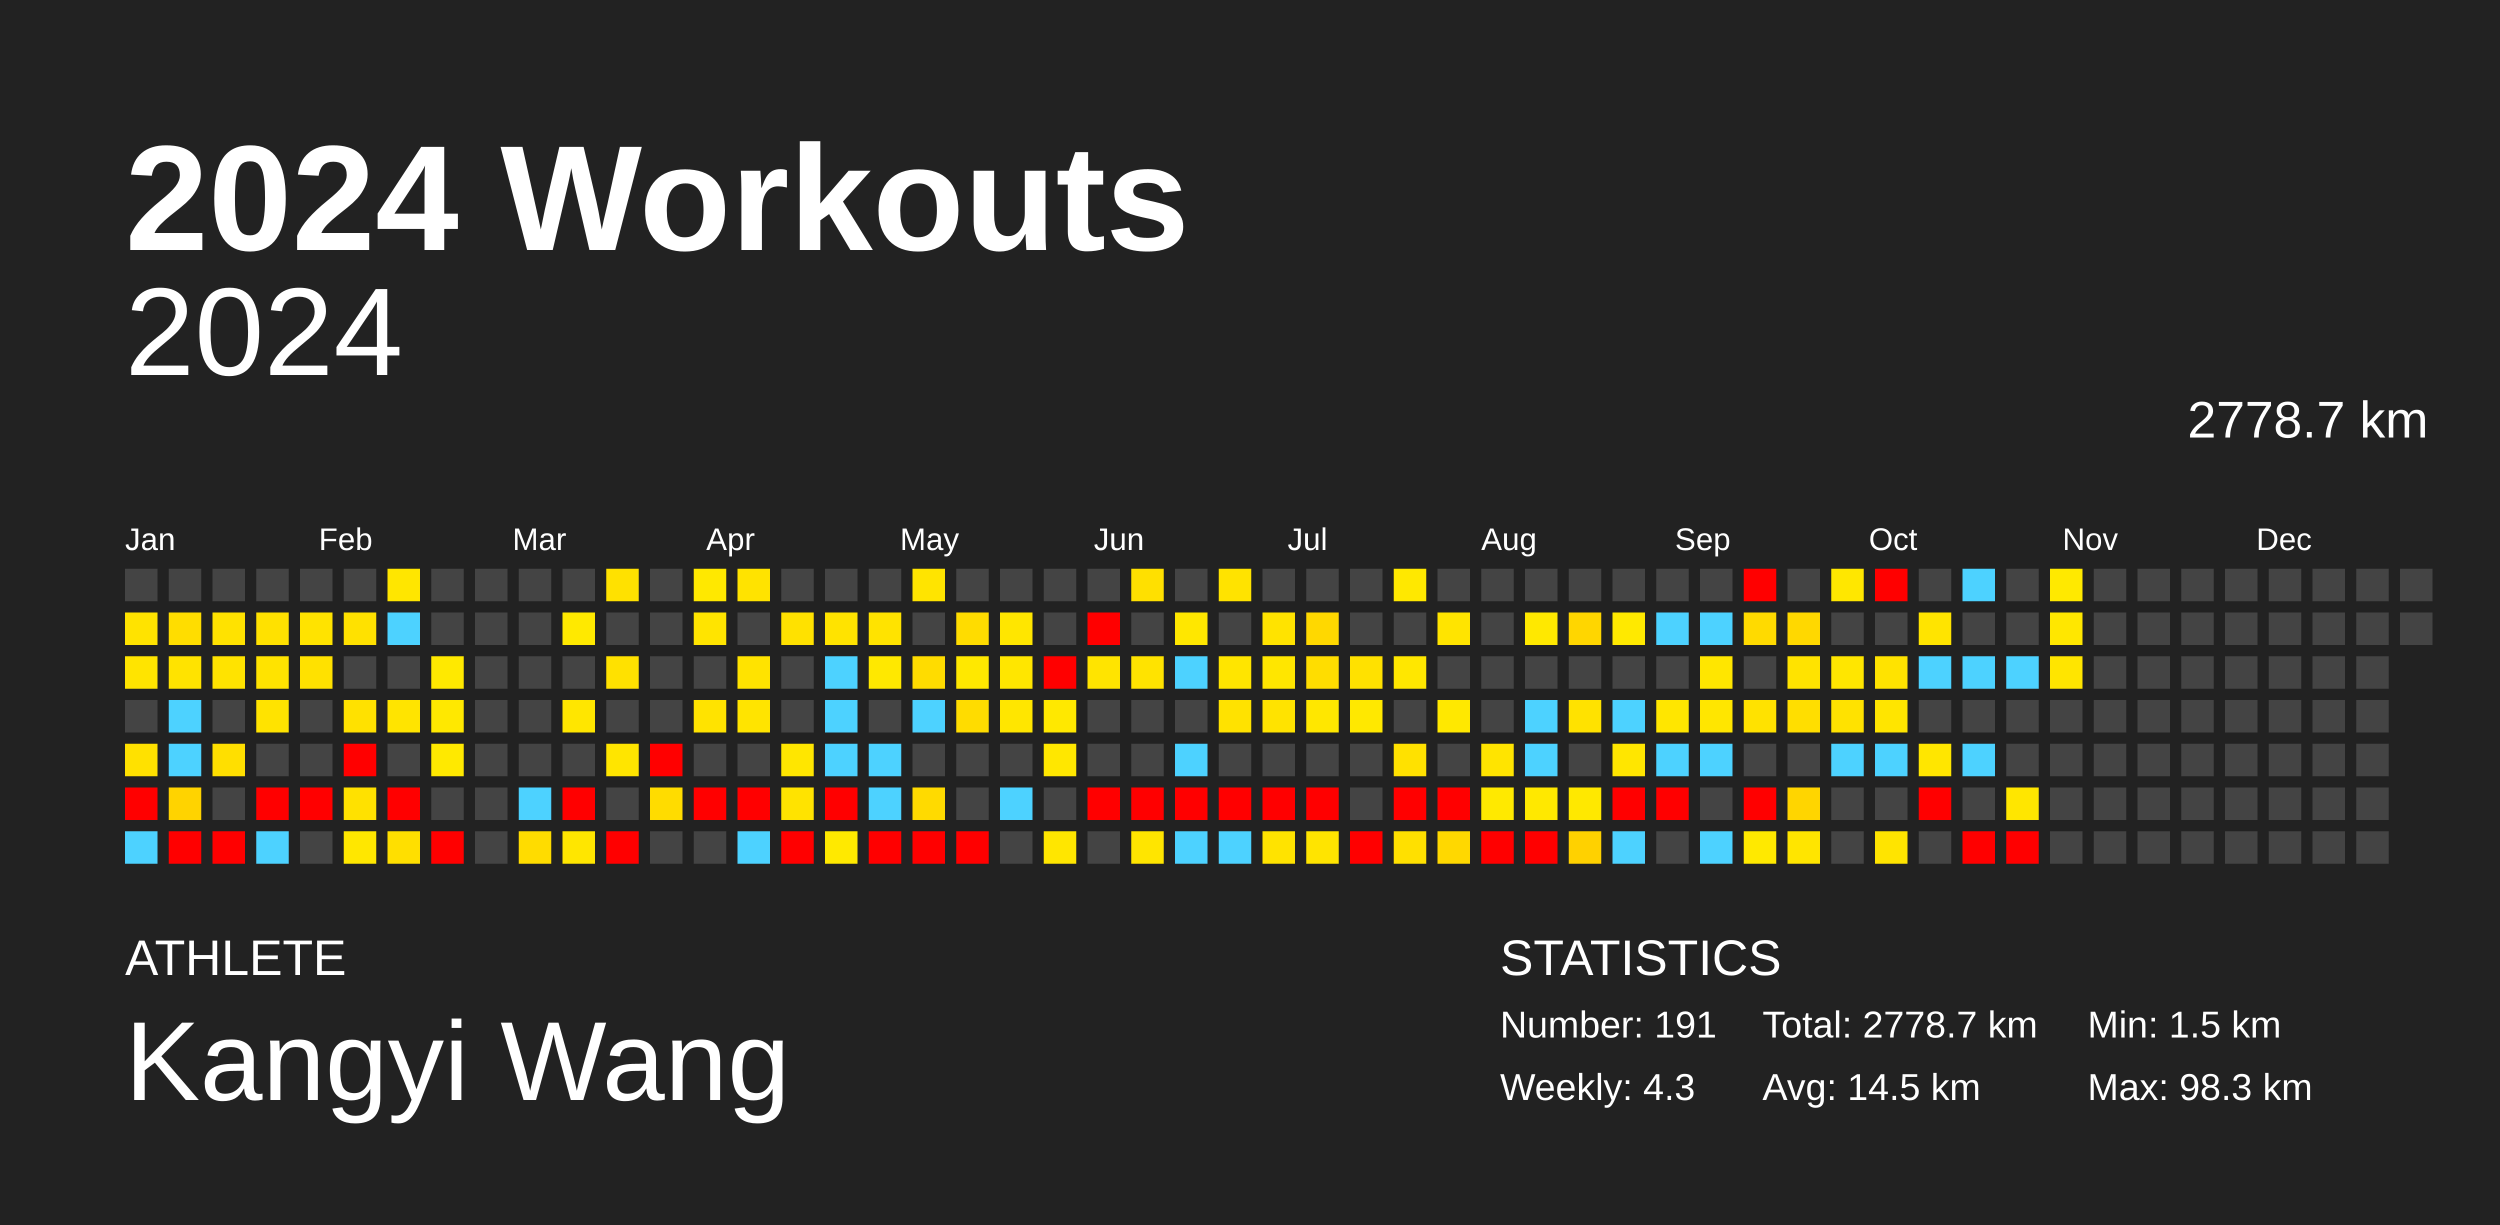
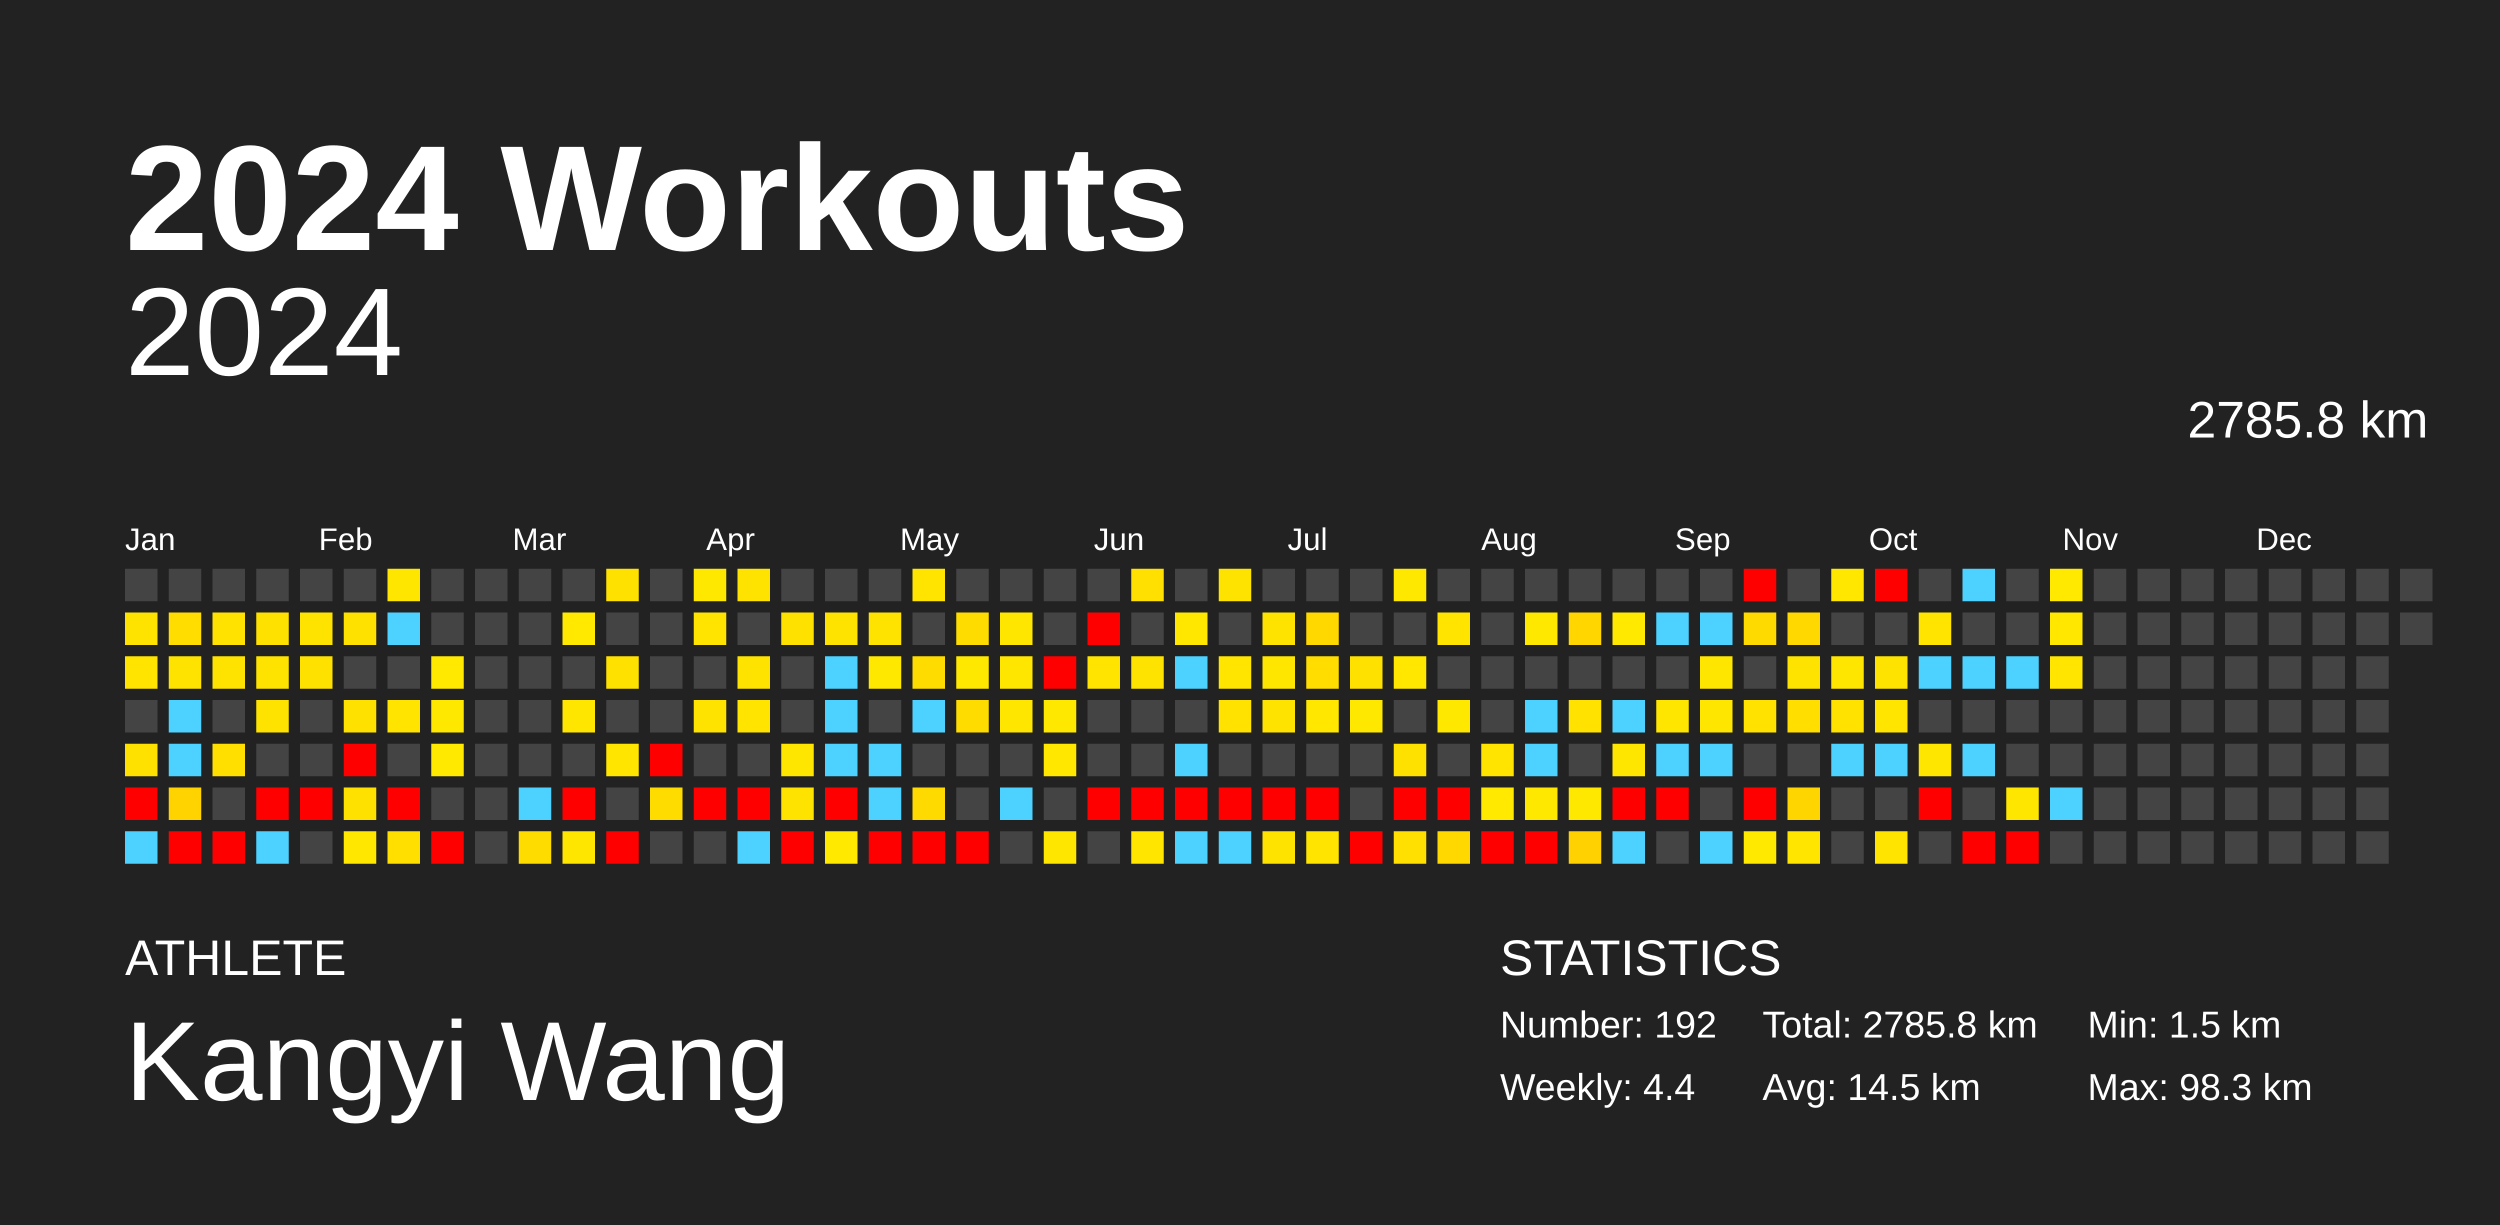
<svg xmlns="http://www.w3.org/2000/svg" baseProfile="full" height="98mm" version="1.1" viewBox="0,0,200,98" width="200mm">
  <defs />
  <rect fill="#222222" height="98" width="200" x="0" y="0" />
  <text fill="#FFFFFF" style="font-size:12px; font-family:Arial; font-weight:bold;" x="10" y="20">2024 Workouts</text>
  <text fill="#FFFFFF" style="font-size:4px; font-family:Arial" x="10" y="78">ATHLETE</text>
  <text fill="#FFFFFF" style="font-size:9px; font-family:Arial" x="10" y="88">Kangyi Wang</text>
  <text fill="#FFFFFF" style="font-size:4px; font-family:Arial" x="120" y="78">STATISTICS</text>
-   <text fill="#FFFFFF" style="font-size:3px; font-family:Arial" x="120" y="83">Number: 191</text>
-   <text fill="#FFFFFF" style="font-size:3px; font-family:Arial" x="120" y="88">Weekly: 4.3</text>
-   <text fill="#FFFFFF" style="font-size:3px; font-family:Arial" x="141" y="83">Total: 2778.7 km</text>
+   <text fill="#FFFFFF" style="font-size:3px; font-family:Arial" x="120" y="83">Number: 192</text>
+   <text fill="#FFFFFF" style="font-size:3px; font-family:Arial" x="120" y="88">Weekly: 4.4</text>
+   <text fill="#FFFFFF" style="font-size:3px; font-family:Arial" x="141" y="83">Total: 2785.8 km</text>
  <text fill="#FFFFFF" style="font-size:3px; font-family:Arial" x="141" y="88">Avg: 14.5 km</text>
  <text fill="#FFFFFF" style="font-size:3px; font-family:Arial" x="167" y="83">Min: 1.5 km</text>
  <text fill="#FFFFFF" style="font-size:3px; font-family:Arial" x="167" y="88">Max: 98.3 km</text>
  <text alignment-baseline="hanging" fill="#FFFFFF" style="font-size:10.0px; font-family:Arial;" x="10" y="30">2024</text>
-   <text alignment-baseline="hanging" fill="#FFFFFF" style="font-size:4.125px; font-family:Arial;" x="175" y="35">2778.7 km</text>
+   <text alignment-baseline="hanging" fill="#FFFFFF" style="font-size:4.125px; font-family:Arial;" x="175" y="35">2785.8 km</text>
  <text fill="#FFFFFF" style="font-size:2.5px; font-family:Arial" x="10.0" y="44">Jan</text>
  <text fill="#FFFFFF" style="font-size:2.5px; font-family:Arial" x="25.5" y="44">Feb</text>
  <text fill="#FFFFFF" style="font-size:2.5px; font-family:Arial" x="41.0" y="44">Mar</text>
  <text fill="#FFFFFF" style="font-size:2.5px; font-family:Arial" x="56.5" y="44">Apr</text>
  <text fill="#FFFFFF" style="font-size:2.5px; font-family:Arial" x="72.0" y="44">May</text>
  <text fill="#FFFFFF" style="font-size:2.5px; font-family:Arial" x="87.5" y="44">Jun</text>
  <text fill="#FFFFFF" style="font-size:2.5px; font-family:Arial" x="103.0" y="44">Jul</text>
  <text fill="#FFFFFF" style="font-size:2.5px; font-family:Arial" x="118.5" y="44">Aug</text>
  <text fill="#FFFFFF" style="font-size:2.5px; font-family:Arial" x="134.0" y="44">Sep</text>
  <text fill="#FFFFFF" style="font-size:2.5px; font-family:Arial" x="149.5" y="44">Oct</text>
  <text fill="#FFFFFF" style="font-size:2.5px; font-family:Arial" x="165.0" y="44">Nov</text>
  <text fill="#FFFFFF" style="font-size:2.5px; font-family:Arial" x="180.5" y="44">Dec</text>
  <rect fill="#444444" height="2.6" width="2.6" x="10.0" y="45.5" />
  <rect fill="#ffe300" height="2.6" width="2.6" x="10.0" y="49.0" />
  <rect fill="#ffe400" height="2.6" width="2.6" x="10.0" y="52.5" />
  <rect fill="#444444" height="2.6" width="2.6" x="10.0" y="56.0" />
  <rect fill="#ffe100" height="2.6" width="2.6" x="10.0" y="59.5" />
  <rect fill="red" height="2.6" width="2.6" x="10.0" y="63.0" />
  <rect fill="#4dd2ff" height="2.6" width="2.6" x="10.0" y="66.5" />
  <rect fill="#444444" height="2.6" width="2.6" x="13.5" y="45.5" />
  <rect fill="#ffdd00" height="2.6" width="2.6" x="13.5" y="49.0" />
  <rect fill="#ffe300" height="2.6" width="2.6" x="13.5" y="52.5" />
  <rect fill="#4dd2ff" height="2.6" width="2.6" x="13.5" y="56.0" />
  <rect fill="#4dd2ff" height="2.6" width="2.6" x="13.5" y="59.5" />
  <rect fill="#ffd300" height="2.6" width="2.6" x="13.5" y="63.0" />
  <rect fill="red" height="2.6" width="2.6" x="13.5" y="66.5" />
  <rect fill="#444444" height="2.6" width="2.6" x="17.0" y="45.5" />
  <rect fill="#ffe200" height="2.6" width="2.6" x="17.0" y="49.0" />
  <rect fill="#ffe300" height="2.6" width="2.6" x="17.0" y="52.5" />
  <rect fill="#444444" height="2.6" width="2.6" x="17.0" y="56.0" />
  <rect fill="#ffdf00" height="2.6" width="2.6" x="17.0" y="59.5" />
  <rect fill="#444444" height="2.6" width="2.6" x="17.0" y="63.0" />
  <rect fill="red" height="2.6" width="2.6" x="17.0" y="66.5" />
  <rect fill="#444444" height="2.6" width="2.6" x="20.5" y="45.5" />
  <rect fill="#ffe100" height="2.6" width="2.6" x="20.5" y="49.0" />
  <rect fill="#ffe300" height="2.6" width="2.6" x="20.5" y="52.5" />
  <rect fill="#ffe300" height="2.6" width="2.6" x="20.5" y="56.0" />
  <rect fill="#444444" height="2.6" width="2.6" x="20.5" y="59.5" />
  <rect fill="red" height="2.6" width="2.6" x="20.5" y="63.0" />
  <rect fill="#4dd2ff" height="2.6" width="2.6" x="20.5" y="66.5" />
  <rect fill="#444444" height="2.6" width="2.6" x="24.0" y="45.5" />
  <rect fill="#ffe300" height="2.6" width="2.6" x="24.0" y="49.0" />
  <rect fill="#ffe100" height="2.6" width="2.6" x="24.0" y="52.5" />
  <rect fill="#444444" height="2.6" width="2.6" x="24.0" y="56.0" />
  <rect fill="#444444" height="2.6" width="2.6" x="24.0" y="59.5" />
  <rect fill="red" height="2.6" width="2.6" x="24.0" y="63.0" />
  <rect fill="#444444" height="2.6" width="2.6" x="24.0" y="66.5" />
  <rect fill="#444444" height="2.6" width="2.6" x="27.5" y="45.5" />
  <rect fill="#ffe100" height="2.6" width="2.6" x="27.5" y="49.0" />
  <rect fill="#444444" height="2.6" width="2.6" x="27.5" y="52.5" />
  <rect fill="#ffe100" height="2.6" width="2.6" x="27.5" y="56.0" />
  <rect fill="red" height="2.6" width="2.6" x="27.5" y="59.5" />
  <rect fill="#ffe100" height="2.6" width="2.6" x="27.5" y="63.0" />
  <rect fill="#ffe700" height="2.6" width="2.6" x="27.5" y="66.5" />
  <rect fill="#ffe600" height="2.6" width="2.6" x="31.0" y="45.5" />
  <rect fill="#4dd2ff" height="2.6" width="2.6" x="31.0" y="49.0" />
  <rect fill="#444444" height="2.6" width="2.6" x="31.0" y="52.5" />
  <rect fill="#ffe400" height="2.6" width="2.6" x="31.0" y="56.0" />
  <rect fill="#444444" height="2.6" width="2.6" x="31.0" y="59.5" />
  <rect fill="red" height="2.6" width="2.6" x="31.0" y="63.0" />
  <rect fill="#ffdf00" height="2.6" width="2.6" x="31.0" y="66.5" />
  <rect fill="#444444" height="2.6" width="2.6" x="34.5" y="45.5" />
  <rect fill="#444444" height="2.6" width="2.6" x="34.5" y="49.0" />
  <rect fill="#ffe900" height="2.6" width="2.6" x="34.5" y="52.5" />
  <rect fill="#ffe800" height="2.6" width="2.6" x="34.5" y="56.0" />
  <rect fill="#ffe900" height="2.6" width="2.6" x="34.5" y="59.5" />
  <rect fill="#444444" height="2.6" width="2.6" x="34.5" y="63.0" />
  <rect fill="red" height="2.6" width="2.6" x="34.5" y="66.5" />
  <rect fill="#444444" height="2.6" width="2.6" x="38.0" y="45.5" />
  <rect fill="#444444" height="2.6" width="2.6" x="38.0" y="49.0" />
  <rect fill="#444444" height="2.6" width="2.6" x="38.0" y="52.5" />
  <rect fill="#444444" height="2.6" width="2.6" x="38.0" y="56.0" />
  <rect fill="#444444" height="2.6" width="2.6" x="38.0" y="59.5" />
  <rect fill="#444444" height="2.6" width="2.6" x="38.0" y="63.0" />
  <rect fill="#444444" height="2.6" width="2.6" x="38.0" y="66.5" />
  <rect fill="#444444" height="2.6" width="2.6" x="41.5" y="45.5" />
  <rect fill="#444444" height="2.6" width="2.6" x="41.5" y="49.0" />
  <rect fill="#444444" height="2.6" width="2.6" x="41.5" y="52.5" />
  <rect fill="#444444" height="2.6" width="2.6" x="41.5" y="56.0" />
  <rect fill="#444444" height="2.6" width="2.6" x="41.5" y="59.5" />
  <rect fill="#4dd2ff" height="2.6" width="2.6" x="41.5" y="63.0" />
  <rect fill="#ffdc00" height="2.6" width="2.6" x="41.5" y="66.5" />
  <rect fill="#444444" height="2.6" width="2.6" x="45.0" y="45.5" />
  <rect fill="#ffe900" height="2.6" width="2.6" x="45.0" y="49.0" />
  <rect fill="#444444" height="2.6" width="2.6" x="45.0" y="52.5" />
  <rect fill="#ffe600" height="2.6" width="2.6" x="45.0" y="56.0" />
  <rect fill="#444444" height="2.6" width="2.6" x="45.0" y="59.5" />
  <rect fill="red" height="2.6" width="2.6" x="45.0" y="63.0" />
  <rect fill="#ffe600" height="2.6" width="2.6" x="45.0" y="66.5" />
  <rect fill="#ffe100" height="2.6" width="2.6" x="48.5" y="45.5" />
  <rect fill="#444444" height="2.6" width="2.6" x="48.5" y="49.0" />
  <rect fill="#ffe100" height="2.6" width="2.6" x="48.5" y="52.5" />
  <rect fill="#444444" height="2.6" width="2.6" x="48.5" y="56.0" />
  <rect fill="#ffe500" height="2.6" width="2.6" x="48.5" y="59.5" />
  <rect fill="#444444" height="2.6" width="2.6" x="48.5" y="63.0" />
  <rect fill="red" height="2.6" width="2.6" x="48.5" y="66.5" />
  <rect fill="#444444" height="2.6" width="2.6" x="52.0" y="45.5" />
  <rect fill="#444444" height="2.6" width="2.6" x="52.0" y="49.0" />
  <rect fill="#444444" height="2.6" width="2.6" x="52.0" y="52.5" />
  <rect fill="#444444" height="2.6" width="2.6" x="52.0" y="56.0" />
  <rect fill="red" height="2.6" width="2.6" x="52.0" y="59.5" />
  <rect fill="#ffdc00" height="2.6" width="2.6" x="52.0" y="63.0" />
  <rect fill="#444444" height="2.6" width="2.6" x="52.0" y="66.5" />
  <rect fill="#ffe800" height="2.6" width="2.6" x="55.5" y="45.5" />
  <rect fill="#ffe400" height="2.6" width="2.6" x="55.5" y="49.0" />
  <rect fill="#444444" height="2.6" width="2.6" x="55.5" y="52.5" />
  <rect fill="#ffe300" height="2.6" width="2.6" x="55.5" y="56.0" />
  <rect fill="#444444" height="2.6" width="2.6" x="55.5" y="59.5" />
  <rect fill="red" height="2.6" width="2.6" x="55.5" y="63.0" />
  <rect fill="#444444" height="2.6" width="2.6" x="55.5" y="66.5" />
  <rect fill="#ffe300" height="2.6" width="2.6" x="59.0" y="45.5" />
  <rect fill="#444444" height="2.6" width="2.6" x="59.0" y="49.0" />
  <rect fill="#ffe300" height="2.6" width="2.6" x="59.0" y="52.5" />
  <rect fill="#ffe400" height="2.6" width="2.6" x="59.0" y="56.0" />
  <rect fill="#444444" height="2.6" width="2.6" x="59.0" y="59.5" />
  <rect fill="red" height="2.6" width="2.6" x="59.0" y="63.0" />
  <rect fill="#4dd2ff" height="2.6" width="2.6" x="59.0" y="66.5" />
  <rect fill="#444444" height="2.6" width="2.6" x="62.5" y="45.5" />
  <rect fill="#ffe100" height="2.6" width="2.6" x="62.5" y="49.0" />
  <rect fill="#444444" height="2.6" width="2.6" x="62.5" y="52.5" />
  <rect fill="#444444" height="2.6" width="2.6" x="62.5" y="56.0" />
  <rect fill="#ffe600" height="2.6" width="2.6" x="62.5" y="59.5" />
  <rect fill="#ffe300" height="2.6" width="2.6" x="62.5" y="63.0" />
  <rect fill="red" height="2.6" width="2.6" x="62.5" y="66.5" />
  <rect fill="#444444" height="2.6" width="2.6" x="66.0" y="45.5" />
  <rect fill="#ffe300" height="2.6" width="2.6" x="66.0" y="49.0" />
  <rect fill="#4dd2ff" height="2.6" width="2.6" x="66.0" y="52.5" />
  <rect fill="#4dd2ff" height="2.6" width="2.6" x="66.0" y="56.0" />
  <rect fill="#4dd2ff" height="2.6" width="2.6" x="66.0" y="59.5" />
  <rect fill="red" height="2.6" width="2.6" x="66.0" y="63.0" />
  <rect fill="#ffe900" height="2.6" width="2.6" x="66.0" y="66.5" />
  <rect fill="#444444" height="2.6" width="2.6" x="69.5" y="45.5" />
  <rect fill="#ffe300" height="2.6" width="2.6" x="69.5" y="49.0" />
  <rect fill="#ffe800" height="2.6" width="2.6" x="69.5" y="52.5" />
  <rect fill="#444444" height="2.6" width="2.6" x="69.5" y="56.0" />
  <rect fill="#4dd2ff" height="2.6" width="2.6" x="69.5" y="59.5" />
  <rect fill="#4dd2ff" height="2.6" width="2.6" x="69.5" y="63.0" />
  <rect fill="red" height="2.6" width="2.6" x="69.5" y="66.5" />
  <rect fill="#ffe400" height="2.6" width="2.6" x="73.0" y="45.5" />
  <rect fill="#444444" height="2.6" width="2.6" x="73.0" y="49.0" />
  <rect fill="#ffdc00" height="2.6" width="2.6" x="73.0" y="52.5" />
  <rect fill="#4dd2ff" height="2.6" width="2.6" x="73.0" y="56.0" />
  <rect fill="#444444" height="2.6" width="2.6" x="73.0" y="59.5" />
  <rect fill="#ffda00" height="2.6" width="2.6" x="73.0" y="63.0" />
  <rect fill="red" height="2.6" width="2.6" x="73.0" y="66.5" />
  <rect fill="#444444" height="2.6" width="2.6" x="76.5" y="45.5" />
  <rect fill="#ffdc00" height="2.6" width="2.6" x="76.5" y="49.0" />
  <rect fill="#ffe800" height="2.6" width="2.6" x="76.5" y="52.5" />
  <rect fill="#ffdc00" height="2.6" width="2.6" x="76.5" y="56.0" />
  <rect fill="#444444" height="2.6" width="2.6" x="76.5" y="59.5" />
  <rect fill="#444444" height="2.6" width="2.6" x="76.5" y="63.0" />
  <rect fill="red" height="2.6" width="2.6" x="76.5" y="66.5" />
  <rect fill="#444444" height="2.6" width="2.6" x="80.0" y="45.5" />
  <rect fill="#ffe600" height="2.6" width="2.6" x="80.0" y="49.0" />
  <rect fill="#ffe600" height="2.6" width="2.6" x="80.0" y="52.5" />
  <rect fill="#ffe600" height="2.6" width="2.6" x="80.0" y="56.0" />
  <rect fill="#444444" height="2.6" width="2.6" x="80.0" y="59.5" />
  <rect fill="#4dd2ff" height="2.6" width="2.6" x="80.0" y="63.0" />
  <rect fill="#444444" height="2.6" width="2.6" x="80.0" y="66.5" />
  <rect fill="#444444" height="2.6" width="2.6" x="83.5" y="45.5" />
  <rect fill="#444444" height="2.6" width="2.6" x="83.5" y="49.0" />
  <rect fill="red" height="2.6" width="2.6" x="83.5" y="52.5" />
  <rect fill="#ffe800" height="2.6" width="2.6" x="83.5" y="56.0" />
  <rect fill="#ffe700" height="2.6" width="2.6" x="83.5" y="59.5" />
  <rect fill="#444444" height="2.6" width="2.6" x="83.5" y="63.0" />
  <rect fill="#ffe600" height="2.6" width="2.6" x="83.5" y="66.5" />
  <rect fill="#444444" height="2.6" width="2.6" x="87.0" y="45.5" />
  <rect fill="red" height="2.6" width="2.6" x="87.0" y="49.0" />
  <rect fill="#ffe400" height="2.6" width="2.6" x="87.0" y="52.5" />
  <rect fill="#444444" height="2.6" width="2.6" x="87.0" y="56.0" />
  <rect fill="#444444" height="2.6" width="2.6" x="87.0" y="59.5" />
  <rect fill="red" height="2.6" width="2.6" x="87.0" y="63.0" />
  <rect fill="#444444" height="2.6" width="2.6" x="87.0" y="66.5" />
  <rect fill="#ffe000" height="2.6" width="2.6" x="90.5" y="45.5" />
  <rect fill="#444444" height="2.6" width="2.6" x="90.5" y="49.0" />
  <rect fill="#ffe300" height="2.6" width="2.6" x="90.5" y="52.5" />
  <rect fill="#444444" height="2.6" width="2.6" x="90.5" y="56.0" />
  <rect fill="#444444" height="2.6" width="2.6" x="90.5" y="59.5" />
  <rect fill="red" height="2.6" width="2.6" x="90.5" y="63.0" />
  <rect fill="#ffe500" height="2.6" width="2.6" x="90.5" y="66.5" />
  <rect fill="#444444" height="2.6" width="2.6" x="94.0" y="45.5" />
  <rect fill="#ffe700" height="2.6" width="2.6" x="94.0" y="49.0" />
  <rect fill="#4dd2ff" height="2.6" width="2.6" x="94.0" y="52.5" />
  <rect fill="#444444" height="2.6" width="2.6" x="94.0" y="56.0" />
  <rect fill="#4dd2ff" height="2.6" width="2.6" x="94.0" y="59.5" />
  <rect fill="red" height="2.6" width="2.6" x="94.0" y="63.0" />
  <rect fill="#4dd2ff" height="2.6" width="2.6" x="94.0" y="66.5" />
  <rect fill="#ffe300" height="2.6" width="2.6" x="97.5" y="45.5" />
  <rect fill="#444444" height="2.6" width="2.6" x="97.5" y="49.0" />
  <rect fill="#ffe500" height="2.6" width="2.6" x="97.5" y="52.5" />
  <rect fill="#ffe200" height="2.6" width="2.6" x="97.5" y="56.0" />
  <rect fill="#444444" height="2.6" width="2.6" x="97.5" y="59.5" />
  <rect fill="red" height="2.6" width="2.6" x="97.5" y="63.0" />
  <rect fill="#4dd2ff" height="2.6" width="2.6" x="97.5" y="66.5" />
  <rect fill="#444444" height="2.6" width="2.6" x="101.0" y="45.5" />
  <rect fill="#ffe300" height="2.6" width="2.6" x="101.0" y="49.0" />
  <rect fill="#ffe600" height="2.6" width="2.6" x="101.0" y="52.5" />
  <rect fill="#ffe300" height="2.6" width="2.6" x="101.0" y="56.0" />
  <rect fill="#444444" height="2.6" width="2.6" x="101.0" y="59.5" />
  <rect fill="red" height="2.6" width="2.6" x="101.0" y="63.0" />
  <rect fill="#ffe300" height="2.6" width="2.6" x="101.0" y="66.5" />
  <rect fill="#444444" height="2.6" width="2.6" x="104.5" y="45.5" />
  <rect fill="#ffd800" height="2.6" width="2.6" x="104.5" y="49.0" />
  <rect fill="#ffdd00" height="2.6" width="2.6" x="104.5" y="52.5" />
  <rect fill="#ffe700" height="2.6" width="2.6" x="104.5" y="56.0" />
  <rect fill="#444444" height="2.6" width="2.6" x="104.5" y="59.5" />
  <rect fill="red" height="2.6" width="2.6" x="104.5" y="63.0" />
  <rect fill="#ffe400" height="2.6" width="2.6" x="104.5" y="66.5" />
  <rect fill="#444444" height="2.6" width="2.6" x="108.0" y="45.5" />
  <rect fill="#444444" height="2.6" width="2.6" x="108.0" y="49.0" />
  <rect fill="#ffe100" height="2.6" width="2.6" x="108.0" y="52.5" />
  <rect fill="#ffe800" height="2.6" width="2.6" x="108.0" y="56.0" />
  <rect fill="#444444" height="2.6" width="2.6" x="108.0" y="59.5" />
  <rect fill="#444444" height="2.6" width="2.6" x="108.0" y="63.0" />
  <rect fill="red" height="2.6" width="2.6" x="108.0" y="66.5" />
  <rect fill="#ffe800" height="2.6" width="2.6" x="111.5" y="45.5" />
  <rect fill="#444444" height="2.6" width="2.6" x="111.5" y="49.0" />
  <rect fill="#ffe700" height="2.6" width="2.6" x="111.5" y="52.5" />
  <rect fill="#444444" height="2.6" width="2.6" x="111.5" y="56.0" />
  <rect fill="#ffe100" height="2.6" width="2.6" x="111.5" y="59.5" />
  <rect fill="red" height="2.6" width="2.6" x="111.5" y="63.0" />
  <rect fill="#ffe000" height="2.6" width="2.6" x="111.5" y="66.5" />
  <rect fill="#444444" height="2.6" width="2.6" x="115.0" y="45.5" />
  <rect fill="#ffe400" height="2.6" width="2.6" x="115.0" y="49.0" />
  <rect fill="#444444" height="2.6" width="2.6" x="115.0" y="52.5" />
  <rect fill="#ffe800" height="2.6" width="2.6" x="115.0" y="56.0" />
  <rect fill="#444444" height="2.6" width="2.6" x="115.0" y="59.5" />
  <rect fill="red" height="2.6" width="2.6" x="115.0" y="63.0" />
  <rect fill="#ffd800" height="2.6" width="2.6" x="115.0" y="66.5" />
  <rect fill="#444444" height="2.6" width="2.6" x="118.5" y="45.5" />
  <rect fill="#444444" height="2.6" width="2.6" x="118.5" y="49.0" />
  <rect fill="#444444" height="2.6" width="2.6" x="118.5" y="52.5" />
  <rect fill="#444444" height="2.6" width="2.6" x="118.5" y="56.0" />
  <rect fill="#ffe400" height="2.6" width="2.6" x="118.5" y="59.5" />
  <rect fill="#ffe900" height="2.6" width="2.6" x="118.5" y="63.0" />
  <rect fill="red" height="2.6" width="2.6" x="118.5" y="66.5" />
  <rect fill="#444444" height="2.6" width="2.6" x="122.0" y="45.5" />
  <rect fill="#ffe800" height="2.6" width="2.6" x="122.0" y="49.0" />
  <rect fill="#444444" height="2.6" width="2.6" x="122.0" y="52.5" />
  <rect fill="#4dd2ff" height="2.6" width="2.6" x="122.0" y="56.0" />
  <rect fill="#4dd2ff" height="2.6" width="2.6" x="122.0" y="59.5" />
  <rect fill="#ffe800" height="2.6" width="2.6" x="122.0" y="63.0" />
  <rect fill="red" height="2.6" width="2.6" x="122.0" y="66.5" />
  <rect fill="#444444" height="2.6" width="2.6" x="125.5" y="45.5" />
  <rect fill="#ffd600" height="2.6" width="2.6" x="125.5" y="49.0" />
  <rect fill="#444444" height="2.6" width="2.6" x="125.5" y="52.5" />
  <rect fill="#ffe200" height="2.6" width="2.6" x="125.5" y="56.0" />
  <rect fill="#444444" height="2.6" width="2.6" x="125.5" y="59.5" />
  <rect fill="#ffe800" height="2.6" width="2.6" x="125.5" y="63.0" />
  <rect fill="#ffd100" height="2.6" width="2.6" x="125.5" y="66.5" />
  <rect fill="#444444" height="2.6" width="2.6" x="129.0" y="45.5" />
  <rect fill="#ffe900" height="2.6" width="2.6" x="129.0" y="49.0" />
  <rect fill="#444444" height="2.6" width="2.6" x="129.0" y="52.5" />
  <rect fill="#4dd2ff" height="2.6" width="2.6" x="129.0" y="56.0" />
  <rect fill="#ffe600" height="2.6" width="2.6" x="129.0" y="59.5" />
  <rect fill="red" height="2.6" width="2.6" x="129.0" y="63.0" />
  <rect fill="#4dd2ff" height="2.6" width="2.6" x="129.0" y="66.5" />
  <rect fill="#444444" height="2.6" width="2.6" x="132.5" y="45.5" />
  <rect fill="#4dd2ff" height="2.6" width="2.6" x="132.5" y="49.0" />
  <rect fill="#444444" height="2.6" width="2.6" x="132.5" y="52.5" />
  <rect fill="#ffe600" height="2.6" width="2.6" x="132.5" y="56.0" />
  <rect fill="#4dd2ff" height="2.6" width="2.6" x="132.5" y="59.5" />
  <rect fill="red" height="2.6" width="2.6" x="132.5" y="63.0" />
  <rect fill="#444444" height="2.6" width="2.6" x="132.5" y="66.5" />
  <rect fill="#444444" height="2.6" width="2.6" x="136.0" y="45.5" />
  <rect fill="#4dd2ff" height="2.6" width="2.6" x="136.0" y="49.0" />
  <rect fill="#ffe600" height="2.6" width="2.6" x="136.0" y="52.5" />
  <rect fill="#ffe600" height="2.6" width="2.6" x="136.0" y="56.0" />
  <rect fill="#4dd2ff" height="2.6" width="2.6" x="136.0" y="59.5" />
  <rect fill="#444444" height="2.6" width="2.6" x="136.0" y="63.0" />
  <rect fill="#4dd2ff" height="2.6" width="2.6" x="136.0" y="66.5" />
  <rect fill="red" height="2.6" width="2.6" x="139.5" y="45.5" />
  <rect fill="#ffda00" height="2.6" width="2.6" x="139.5" y="49.0" />
  <rect fill="#444444" height="2.6" width="2.6" x="139.5" y="52.5" />
  <rect fill="#ffe200" height="2.6" width="2.6" x="139.5" y="56.0" />
  <rect fill="#444444" height="2.6" width="2.6" x="139.5" y="59.5" />
  <rect fill="red" height="2.6" width="2.6" x="139.5" y="63.0" />
  <rect fill="#ffe900" height="2.6" width="2.6" x="139.5" y="66.5" />
  <rect fill="#444444" height="2.6" width="2.6" x="143.0" y="45.5" />
  <rect fill="#ffd800" height="2.6" width="2.6" x="143.0" y="49.0" />
  <rect fill="#ffe300" height="2.6" width="2.6" x="143.0" y="52.5" />
  <rect fill="#ffde00" height="2.6" width="2.6" x="143.0" y="56.0" />
  <rect fill="#444444" height="2.6" width="2.6" x="143.0" y="59.5" />
  <rect fill="#ffd500" height="2.6" width="2.6" x="143.0" y="63.0" />
  <rect fill="#ffe500" height="2.6" width="2.6" x="143.0" y="66.5" />
  <rect fill="#ffe700" height="2.6" width="2.6" x="146.5" y="45.5" />
  <rect fill="#444444" height="2.6" width="2.6" x="146.5" y="49.0" />
  <rect fill="#ffe600" height="2.6" width="2.6" x="146.5" y="52.5" />
  <rect fill="#ffe200" height="2.6" width="2.6" x="146.5" y="56.0" />
  <rect fill="#4dd2ff" height="2.6" width="2.6" x="146.5" y="59.5" />
  <rect fill="#444444" height="2.6" width="2.6" x="146.5" y="63.0" />
  <rect fill="#444444" height="2.6" width="2.6" x="146.5" y="66.5" />
  <rect fill="red" height="2.6" width="2.6" x="150.0" y="45.5" />
  <rect fill="#444444" height="2.6" width="2.6" x="150.0" y="49.0" />
  <rect fill="#ffe300" height="2.6" width="2.6" x="150.0" y="52.5" />
  <rect fill="#ffe500" height="2.6" width="2.6" x="150.0" y="56.0" />
  <rect fill="#4dd2ff" height="2.6" width="2.6" x="150.0" y="59.5" />
  <rect fill="#444444" height="2.6" width="2.6" x="150.0" y="63.0" />
  <rect fill="#ffe400" height="2.6" width="2.6" x="150.0" y="66.5" />
  <rect fill="#444444" height="2.6" width="2.6" x="153.5" y="45.5" />
  <rect fill="#ffe400" height="2.6" width="2.6" x="153.5" y="49.0" />
  <rect fill="#4dd2ff" height="2.6" width="2.6" x="153.5" y="52.5" />
  <rect fill="#444444" height="2.6" width="2.6" x="153.5" y="56.0" />
  <rect fill="#ffe600" height="2.6" width="2.6" x="153.5" y="59.5" />
  <rect fill="red" height="2.6" width="2.6" x="153.5" y="63.0" />
  <rect fill="#444444" height="2.6" width="2.6" x="153.5" y="66.5" />
  <rect fill="#4dd2ff" height="2.6" width="2.6" x="157.0" y="45.5" />
  <rect fill="#444444" height="2.6" width="2.6" x="157.0" y="49.0" />
  <rect fill="#4dd2ff" height="2.6" width="2.6" x="157.0" y="52.5" />
  <rect fill="#444444" height="2.6" width="2.6" x="157.0" y="56.0" />
  <rect fill="#4dd2ff" height="2.6" width="2.6" x="157.0" y="59.5" />
  <rect fill="#444444" height="2.6" width="2.6" x="157.0" y="63.0" />
  <rect fill="red" height="2.6" width="2.6" x="157.0" y="66.5" />
  <rect fill="#444444" height="2.6" width="2.6" x="160.5" y="45.5" />
  <rect fill="#444444" height="2.6" width="2.6" x="160.5" y="49.0" />
  <rect fill="#4dd2ff" height="2.6" width="2.6" x="160.5" y="52.5" />
  <rect fill="#444444" height="2.6" width="2.6" x="160.5" y="56.0" />
  <rect fill="#444444" height="2.6" width="2.6" x="160.5" y="59.5" />
  <rect fill="#ffe600" height="2.6" width="2.6" x="160.5" y="63.0" />
  <rect fill="red" height="2.6" width="2.6" x="160.5" y="66.5" />
  <rect fill="#ffe900" height="2.6" width="2.6" x="164.0" y="45.5" />
  <rect fill="#ffe700" height="2.6" width="2.6" x="164.0" y="49.0" />
  <rect fill="#ffe500" height="2.6" width="2.6" x="164.0" y="52.5" />
  <rect fill="#444444" height="2.6" width="2.6" x="164.0" y="56.0" />
  <rect fill="#444444" height="2.6" width="2.6" x="164.0" y="59.5" />
-   <rect fill="#444444" height="2.6" width="2.6" x="164.0" y="63.0" />
+   <rect fill="#4dd2ff" height="2.6" width="2.6" x="164.0" y="63.0" />
  <rect fill="#444444" height="2.6" width="2.6" x="164.0" y="66.5" />
  <rect fill="#444444" height="2.6" width="2.6" x="167.5" y="45.5" />
  <rect fill="#444444" height="2.6" width="2.6" x="167.5" y="49.0" />
  <rect fill="#444444" height="2.6" width="2.6" x="167.5" y="52.5" />
  <rect fill="#444444" height="2.6" width="2.6" x="167.5" y="56.0" />
  <rect fill="#444444" height="2.6" width="2.6" x="167.5" y="59.5" />
  <rect fill="#444444" height="2.6" width="2.6" x="167.5" y="63.0" />
  <rect fill="#444444" height="2.6" width="2.6" x="167.5" y="66.5" />
  <rect fill="#444444" height="2.6" width="2.6" x="171.0" y="45.5" />
  <rect fill="#444444" height="2.6" width="2.6" x="171.0" y="49.0" />
  <rect fill="#444444" height="2.6" width="2.6" x="171.0" y="52.5" />
  <rect fill="#444444" height="2.6" width="2.6" x="171.0" y="56.0" />
  <rect fill="#444444" height="2.6" width="2.6" x="171.0" y="59.5" />
  <rect fill="#444444" height="2.6" width="2.6" x="171.0" y="63.0" />
  <rect fill="#444444" height="2.6" width="2.6" x="171.0" y="66.5" />
  <rect fill="#444444" height="2.6" width="2.6" x="174.5" y="45.5" />
  <rect fill="#444444" height="2.6" width="2.6" x="174.5" y="49.0" />
  <rect fill="#444444" height="2.6" width="2.6" x="174.5" y="52.5" />
  <rect fill="#444444" height="2.6" width="2.6" x="174.5" y="56.0" />
  <rect fill="#444444" height="2.6" width="2.6" x="174.5" y="59.5" />
  <rect fill="#444444" height="2.6" width="2.6" x="174.5" y="63.0" />
  <rect fill="#444444" height="2.6" width="2.6" x="174.5" y="66.5" />
  <rect fill="#444444" height="2.6" width="2.6" x="178.0" y="45.5" />
  <rect fill="#444444" height="2.6" width="2.6" x="178.0" y="49.0" />
  <rect fill="#444444" height="2.6" width="2.6" x="178.0" y="52.5" />
  <rect fill="#444444" height="2.6" width="2.6" x="178.0" y="56.0" />
  <rect fill="#444444" height="2.6" width="2.6" x="178.0" y="59.5" />
  <rect fill="#444444" height="2.6" width="2.6" x="178.0" y="63.0" />
  <rect fill="#444444" height="2.6" width="2.6" x="178.0" y="66.5" />
  <rect fill="#444444" height="2.6" width="2.6" x="181.5" y="45.5" />
  <rect fill="#444444" height="2.6" width="2.6" x="181.5" y="49.0" />
  <rect fill="#444444" height="2.6" width="2.6" x="181.5" y="52.5" />
  <rect fill="#444444" height="2.6" width="2.6" x="181.5" y="56.0" />
  <rect fill="#444444" height="2.6" width="2.6" x="181.5" y="59.5" />
  <rect fill="#444444" height="2.6" width="2.6" x="181.5" y="63.0" />
  <rect fill="#444444" height="2.6" width="2.6" x="181.5" y="66.5" />
  <rect fill="#444444" height="2.6" width="2.6" x="185.0" y="45.5" />
  <rect fill="#444444" height="2.6" width="2.6" x="185.0" y="49.0" />
  <rect fill="#444444" height="2.6" width="2.6" x="185.0" y="52.5" />
  <rect fill="#444444" height="2.6" width="2.6" x="185.0" y="56.0" />
  <rect fill="#444444" height="2.6" width="2.6" x="185.0" y="59.5" />
  <rect fill="#444444" height="2.6" width="2.6" x="185.0" y="63.0" />
  <rect fill="#444444" height="2.6" width="2.6" x="185.0" y="66.5" />
  <rect fill="#444444" height="2.6" width="2.6" x="188.5" y="45.5" />
  <rect fill="#444444" height="2.6" width="2.6" x="188.5" y="49.0" />
  <rect fill="#444444" height="2.6" width="2.6" x="188.5" y="52.5" />
  <rect fill="#444444" height="2.6" width="2.6" x="188.5" y="56.0" />
  <rect fill="#444444" height="2.6" width="2.6" x="188.5" y="59.5" />
  <rect fill="#444444" height="2.6" width="2.6" x="188.5" y="63.0" />
  <rect fill="#444444" height="2.6" width="2.6" x="188.5" y="66.5" />
  <rect fill="#444444" height="2.6" width="2.6" x="192.0" y="45.5" />
  <rect fill="#444444" height="2.6" width="2.6" x="192.0" y="49.0" />
</svg>
